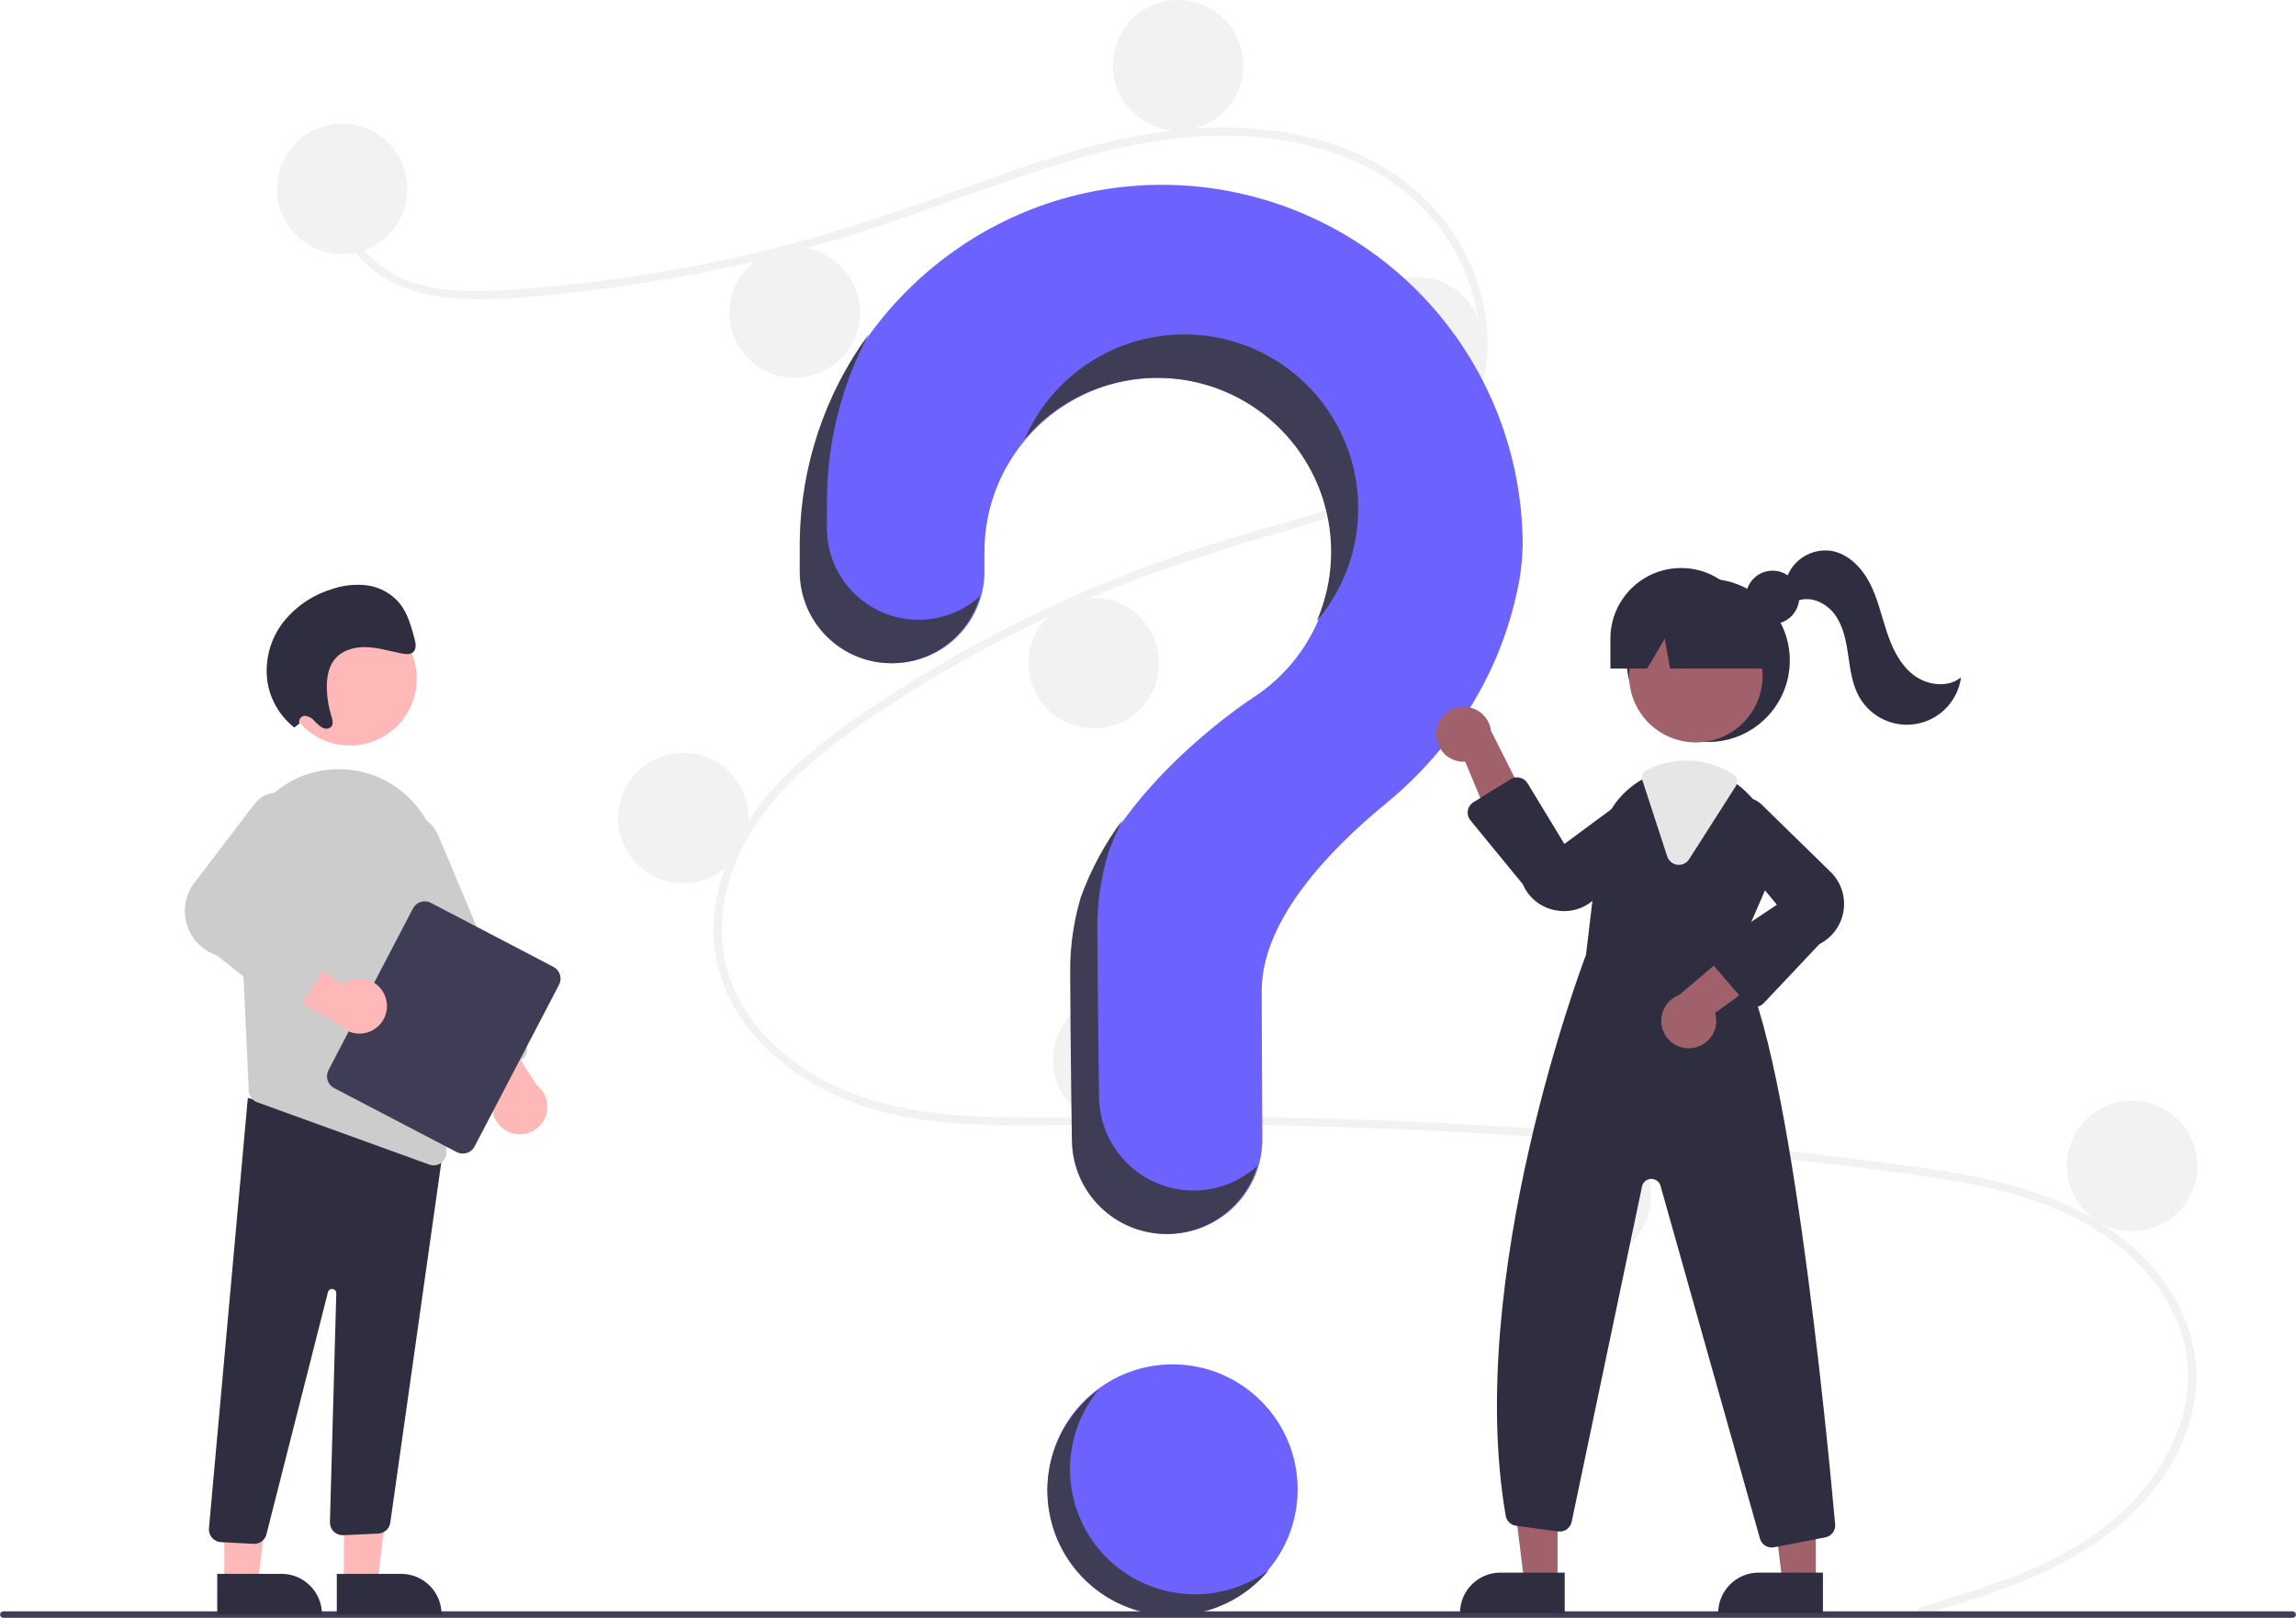
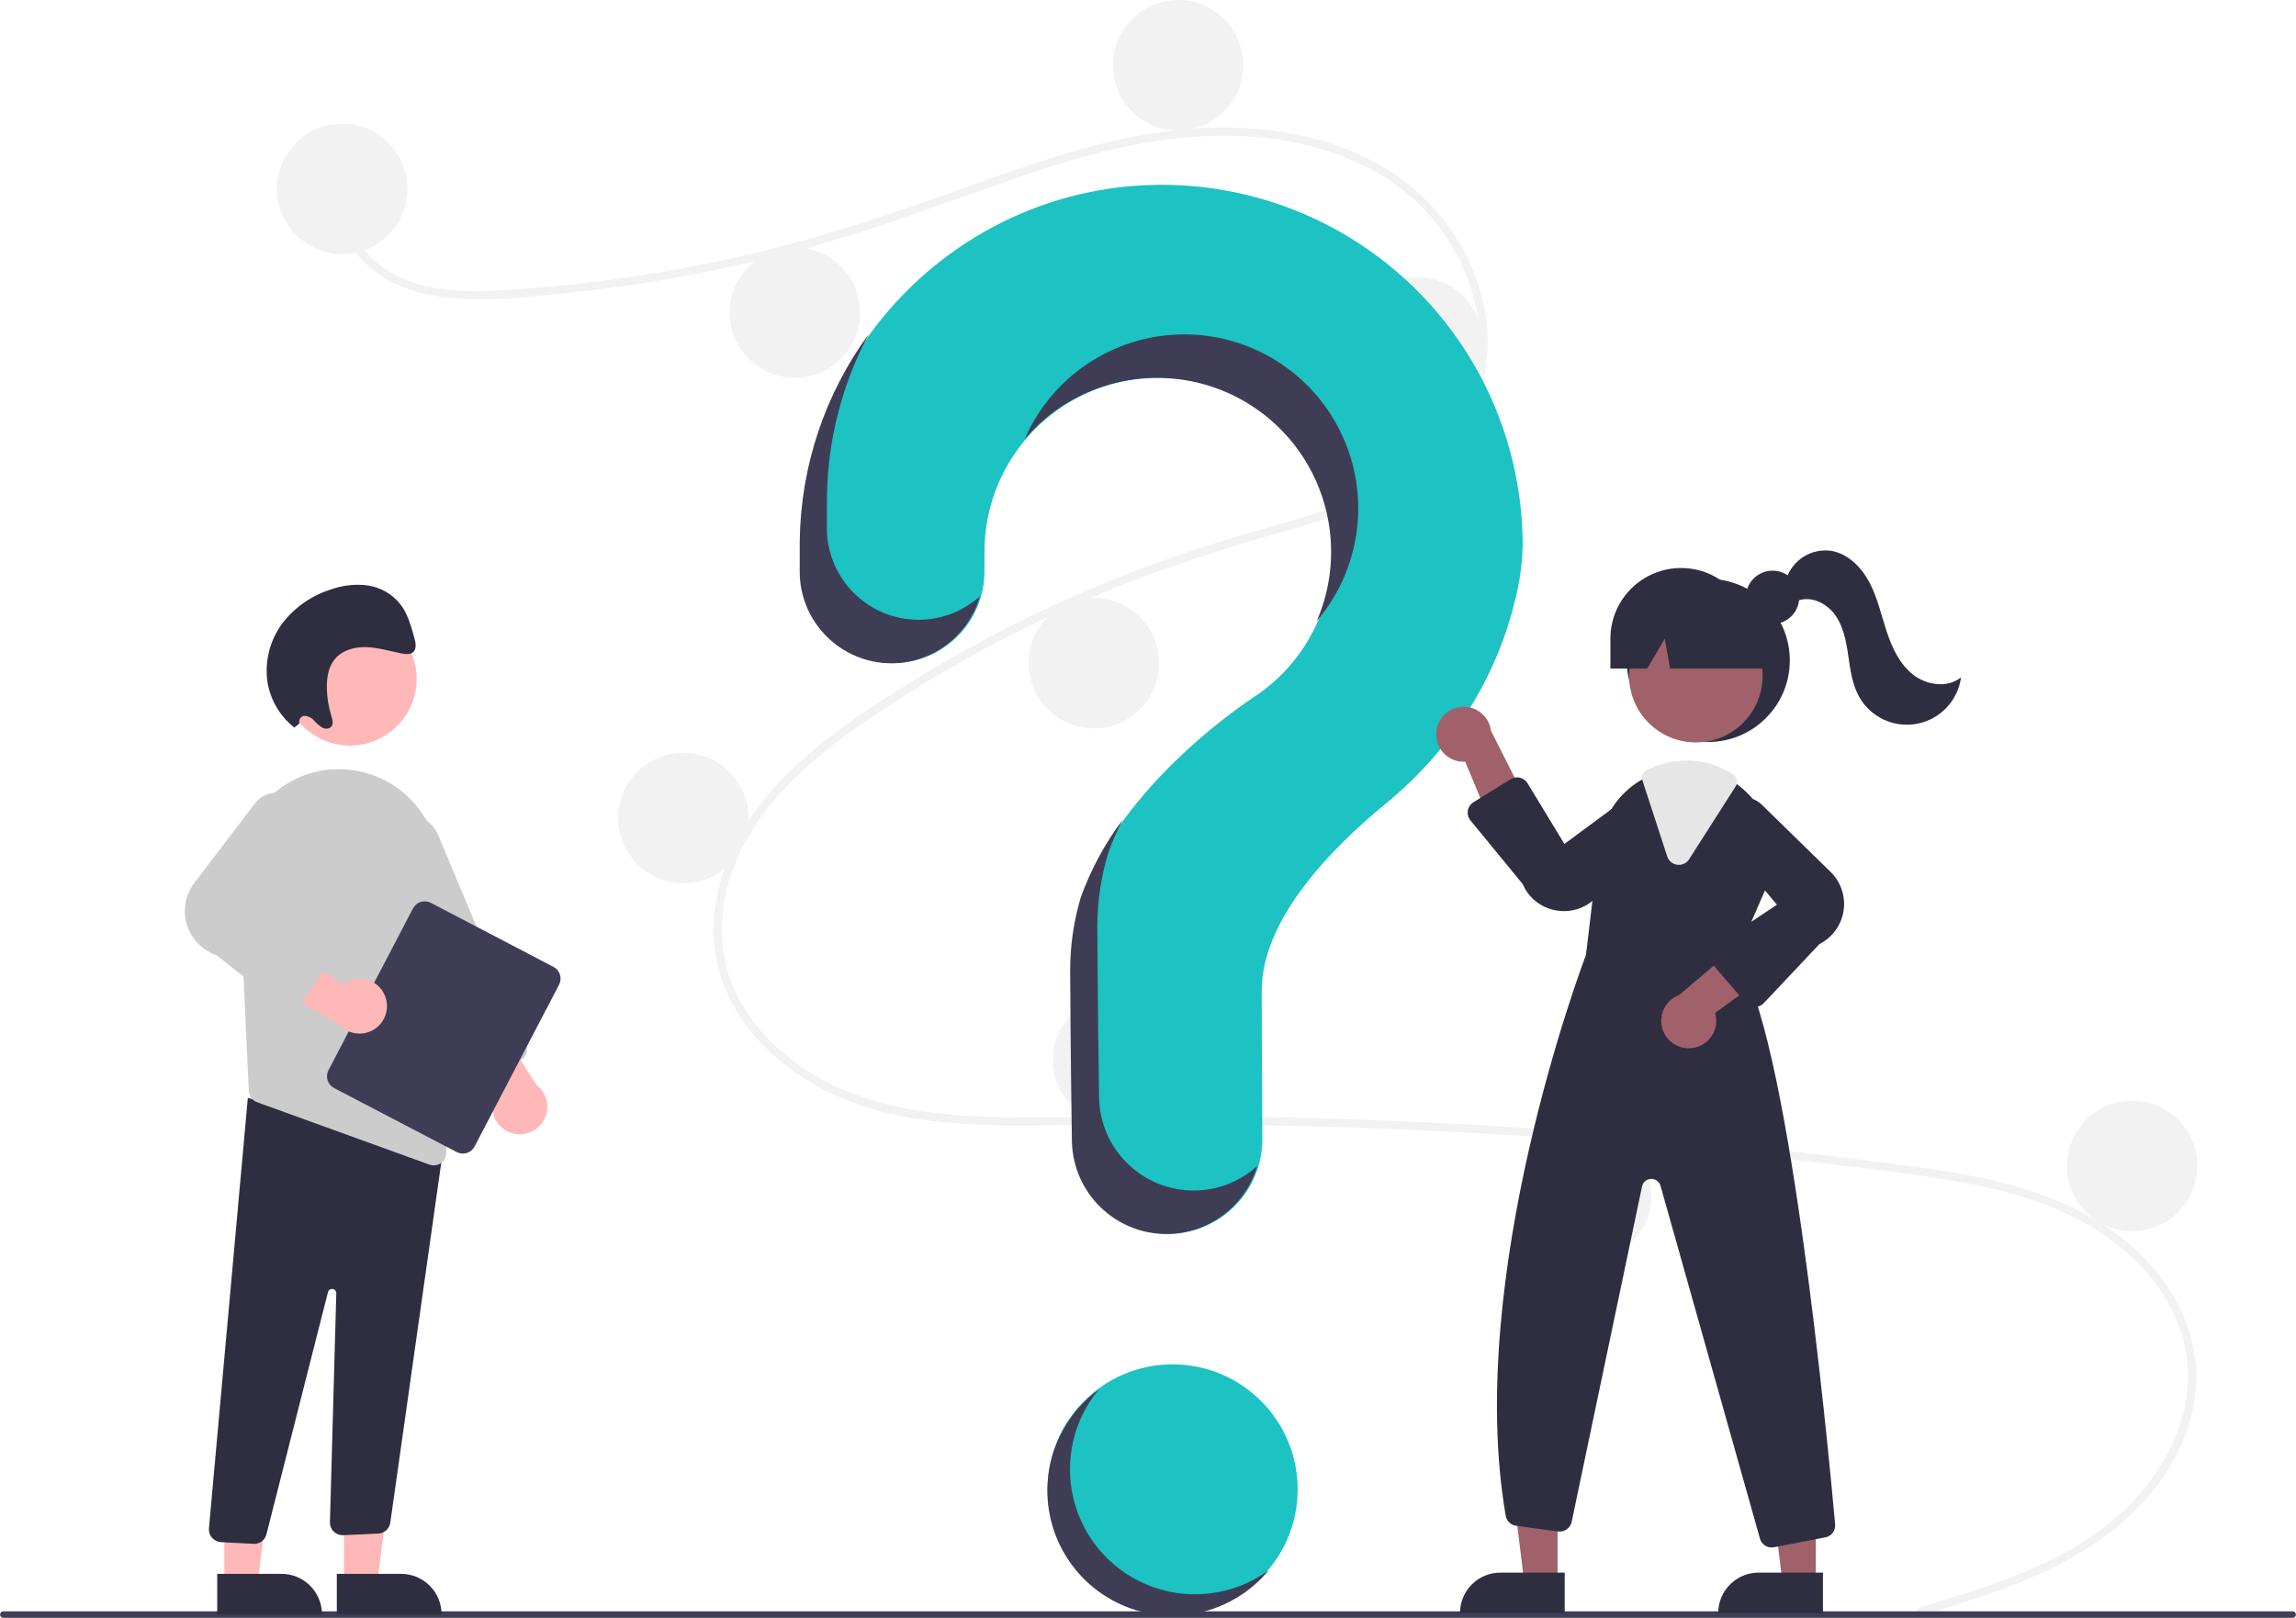
- <svg xmlns="http://www.w3.org/2000/svg" id="ef672dd0-2e16-4c9d-8107-606b55e40777" data-name="Layer 1" width="844.675" height="595.262" viewBox="0 0 844.675 595.262">
-   <circle cx="431.393" cy="548" r="46" fill="#6c63ff" />
+ <svg xmlns="http://www.w3.org/2000/svg" data-name="Layer 1" width="844.675" height="595.262" viewBox="0 0 844.675 595.262">
+   <circle cx="431.393" cy="548" r="46" fill="#1dc2c2" />
  <path d="M883.862,743.785c25.735-7.729,53.094-15.788,73.503-34.161,18.238-16.418,30.55-41.489,22.995-66.112-7.54-24.572-30.124-40.956-53.442-49.105-13.225-4.622-27.061-7.186-40.891-9.2-15.035-2.19-30.136-3.984-45.23-5.71q-91.677-10.486-184.044-12.811c-30.385-.765-60.764-.747-91.152-.306-27.139.394-55.722.384-80.899-11.151-19.578-8.97-37.348-25.289-42.803-46.734-6.297-24.755,5.318-49.964,21.98-67.892,8.783-9.45,19.047-17.404,29.636-24.717,11.487-7.934,23.375-15.306,35.521-22.188a494.634,494.634,0,0,1,74.767-34.468c12.746-4.634,25.68-8.633,38.728-12.321,11.017-3.115,22.068-6.234,32.716-10.477,20.583-8.204,40.161-22.1,45.395-44.881,4.96-21.591-3.403-45.031-18.065-61.071-16.963-18.557-42.539-26.692-67.06-28.008-27.528-1.478-54.422,5.412-80.297,14.156-27.597,9.326-54.599,20.049-82.778,27.603a556.958,556.958,0,0,1-85.196,15.837c-14.082,1.5-28.59,3.193-42.756,2.045-11.872-.962-23.684-4.454-32.434-12.88-7.503-7.225-11.972-17.154-10.435-27.632.279-1.903,3.17-1.094,2.893.798-1.87,12.755,6.8,24.509,17.484,30.529,12.348,6.958,27.374,6.968,41.122,6.172a537.825,537.825,0,0,0,88.515-12.796c28.593-6.531,56.164-15.866,83.704-25.839,26.156-9.472,52.897-18.716,80.84-20.767,24.246-1.78,49.752,1.752,70.874,14.423,18.564,11.136,32.215,29.707,36.565,51.018,4.25,20.825-1.636,41.785-17.4,56.317-16.321,15.046-38.701,21.479-59.557,27.404-26.452,7.514-52.337,16.298-77.392,27.703a485.824,485.824,0,0,0-72.8,40.928c-22.246,15.202-44.201,34.331-51.237,61.451-3.277,12.633-2.672,26.032,2.812,37.965,4.876,10.61,12.907,19.535,22.262,26.419,22.321,16.424,50.453,19.797,77.414,20.132,30.281.377,60.564-.645,90.855-.148q92.599,1.52,184.819,11.273,23.108,2.446,46.158,5.407c13.822,1.776,27.69,3.541,41.278,6.695,24.162,5.608,47.674,16.392,62.692,36.878a61.319,61.319,0,0,1,11.947,30.446c1.051,11.524-1.77,23.069-6.98,33.321-11.532,22.69-33.134,37.123-56.073,46.605-12.287,5.079-25.032,8.926-37.752,12.746-1.853.557-2.645-2.338-.798-2.893Z" transform="translate(-177.6623 -152.3692)" fill="#f2f2f2" />
  <circle cx="125.893" cy="69.5" r="24" fill="#f2f2f2" />
  <circle cx="292.393" cy="115" r="24" fill="#f2f2f2" />
  <circle cx="433.393" cy="24" r="24" fill="#f2f2f2" />
  <circle cx="521.393" cy="126" r="24" fill="#f2f2f2" />
  <circle cx="402.393" cy="244" r="24" fill="#f2f2f2" />
  <circle cx="251.393" cy="301" r="24" fill="#f2f2f2" />
  <circle cx="411.393" cy="390" r="24" fill="#f2f2f2" />
  <circle cx="583.393" cy="440" r="24" fill="#f2f2f2" />
  <circle cx="784.393" cy="429" r="24" fill="#f2f2f2" />
-   <path d="M604.128,220.373c-71.892.508-130.756,58.93-131.777,130.816-.009.664-.014,5.33-.013,11.434a33.748,33.748,0,0,0,33.744,33.746h0a33.769,33.769,0,0,0,33.761-33.798c-.003-4.152-.006-7.026-.006-7.202a64,64,0,1,1,98.52,53.879l.012.014s-48.028,30.92-62.671,73.335l.012.003a94.004,94.004,0,0,0-3.874,26.768c0,3.725.219,36.321.643,62.778a34.786,34.786,0,0,0,34.79,34.222h0a34.796,34.796,0,0,0,34.794-35.011c-.147-24.229-.227-52.442-.227-54.489,0-26.045,25.125-51.995,45.764-68.917,23.766-19.487,40.868-46.043,47.737-75.999a86.762,86.762,0,0,0,2.499-18.834A132.75,132.75,0,0,0,604.128,220.373Z" transform="translate(-177.6623 -152.3692)" fill="#6c63ff" />
+   <path d="M604.128,220.373c-71.892.508-130.756,58.93-131.777,130.816-.009.664-.014,5.33-.013,11.434a33.748,33.748,0,0,0,33.744,33.746h0a33.769,33.769,0,0,0,33.761-33.798c-.003-4.152-.006-7.026-.006-7.202a64,64,0,1,1,98.52,53.879l.012.014s-48.028,30.92-62.671,73.335l.012.003a94.004,94.004,0,0,0-3.874,26.768c0,3.725.219,36.321.643,62.778a34.786,34.786,0,0,0,34.79,34.222h0a34.796,34.796,0,0,0,34.794-35.011c-.147-24.229-.227-52.442-.227-54.489,0-26.045,25.125-51.995,45.764-68.917,23.766-19.487,40.868-46.043,47.737-75.999a86.762,86.762,0,0,0,2.499-18.834A132.75,132.75,0,0,0,604.128,220.373Z" transform="translate(-177.6623 -152.3692)" fill="#1dc2c2" />
  <path d="M1021.147,747.631H178.853a1.191,1.191,0,0,1,0-2.381h842.294a1.191,1.191,0,0,1,0,2.381Z" transform="translate(-177.6623 -152.3692)" fill="#3f3d56" />
  <circle cx="628.449" cy="242.996" r="30" fill="#2f2e41" />
  <polygon points="573.012 582.129 560.753 582.129 554.92 534.841 573.015 534.841 573.012 582.129" fill="#a0616a" />
  <path d="M551.996,578.626h23.644a0,0,0,0,1,0,0v14.887a0,0,0,0,1,0,0H537.109a0,0,0,0,1,0,0v0A14.887,14.887,0,0,1,551.996,578.626Z" fill="#2f2e41" />
  <polygon points="668.012 582.129 655.753 582.129 649.92 534.841 668.015 534.841 668.012 582.129" fill="#a0616a" />
  <path d="M646.996,578.626h23.644a0,0,0,0,1,0,0v14.887a0,0,0,0,1,0,0H632.109a0,0,0,0,1,0,0v0A14.887,14.887,0,0,1,646.996,578.626Z" fill="#2f2e41" />
  <circle cx="623.89" cy="248.61" r="24.561" fill="#a0616a" />
  <path d="M816.191,504.775l10.99-25.25a31.383,31.383,0,0,0-6.95-35.6,31.873,31.873,0,0,0-3.07-2.67,30.935,30.935,0,0,0-18.99-6.57,32.179,32.179,0,0,0-13.4,2.98c-.36.16-.71.33-1.07.5-.69.33-1.37.69-2.03,1.06a31.678,31.678,0,0,0-15.7,23.88l-4.85,40.64c-1.22,3.19-44.74,118.39-29.52,206.34a4.467,4.467,0,0,0,3.82,3.67l15.43,2.1a4.497,4.497,0,0,0,5.01-3.53l25.89-123.41a3.503,3.503,0,0,1,6.8-.23l36.58,129.78a4.471,4.471,0,0,0,4.31,3.28,5.122,5.122,0,0,0,.87-.08l18.85-3.63a4.471,4.471,0,0,0,3.63-4.81C850.021,682.335,835.301,527.605,816.191,504.775Z" transform="translate(-177.6623 -152.3692)" fill="#2f2e41" />
  <path d="M706.102,421.419A10.056,10.056,0,0,0,716.696,432.623l13.729,32.992,10.385-15.394-14.629-28.97a10.11,10.11,0,0,0-20.079.169Z" transform="translate(-177.6623 -152.3692)" fill="#a0616a" />
  <path d="M800.19,537.996a10.056,10.056,0,0,0,8.427-12.913l28.885-21.038-17.39-6.512-24.764,20.977a10.11,10.11,0,0,0,4.842,19.487Z" transform="translate(-177.6623 -152.3692)" fill="#a0616a" />
  <path d="M753.102,487.61a17.057,17.057,0,0,1-3.298-.325,16.305,16.305,0,0,1-11.948-9.616l-19.234-23.453a4.501,4.501,0,0,1,1.111-6.681l13.684-8.471a4.5,4.5,0,0,1,6.215,1.49l13.556,22.334L779.15,443.702A9.721,9.721,0,0,1,790.46,459.264l-25.912,23.637A16.253,16.253,0,0,1,753.102,487.61Z" transform="translate(-177.6623 -152.3692)" fill="#2f2e41" />
  <path d="M823.252,522.883c-.035,0-.071,0-.106-.001a4.508,4.508,0,0,1-3.311-1.57l-12.166-14.193a4.5,4.5,0,0,1,.92-6.673l22.781-15.188-20.638-24.812a9.721,9.721,0,0,1,14.887-12.183l25.084,24.513a16.525,16.525,0,0,1-3.675,26.94l-20.501,21.754A4.507,4.507,0,0,1,823.252,522.883Z" transform="translate(-177.6623 -152.3692)" fill="#2f2e41" />
  <path d="M795.307,470.584a4.632,4.632,0,0,1-.584-.037,4.461,4.461,0,0,1-3.71-3.069l-9.142-28.029a3.083,3.083,0,0,1,1.594-3.725l.297-.14c.269-.128.535-.254.807-.375a32.574,32.574,0,0,1,13.603-3.023,31.327,31.327,0,0,1,17.161,5.157,3.13,3.13,0,0,1,.901,4.294L799.084,468.504A4.455,4.455,0,0,1,795.307,470.584Z" transform="translate(-177.6623 -152.3692)" fill="#e6e6e6" />
  <circle cx="652.101" cy="219.786" r="9.817" fill="#2f2e41" />
  <path d="M796.111,361.365h0a26,26,0,0,0-26,26v11h13.529l6.471-11,1.941,11h41.059l-11-11A26,26,0,0,0,796.111,361.365Z" transform="translate(-177.6623 -152.3692)" fill="#2f2e41" />
  <path d="M834.809,365.431a15.15,15.15,0,0,1,16.481-10.396c6.256,1.046,11.202,6.075,14.149,11.691s4.308,11.903,6.289,17.928,4.791,12.084,9.793,15.984,12.677,4.958,17.59.946a20.118,20.118,0,0,1-37.477,7.181c-2.592-4.612-3.261-10.017-4.03-15.251s-1.767-10.65-4.862-14.94-8.888-7.093-13.804-5.139Z" transform="translate(-177.6623 -152.3692)" fill="#2f2e41" />
  <path d="M515.609,380.408h0a33.748,33.748,0,0,1-33.744-33.746c-0-6.104.004-10.771.013-11.434a131.507,131.507,0,0,1,15.359-59.909,131.803,131.803,0,0,0-25.359,75.909c-.009.664-.014,5.33-.013,11.434a33.748,33.748,0,0,0,33.744,33.746h0A33.773,33.773,0,0,0,538.097,371.817,33.622,33.622,0,0,1,515.609,380.408Z" transform="translate(-177.6623 -152.3692)" fill="#3f3d56" />
  <path d="M606.415,291.478a64.004,64.004,0,0,1,55.659,89.413,63.997,63.997,0,1,0-107.426-66.985A63.871,63.871,0,0,1,606.415,291.478Z" transform="translate(-177.6623 -152.3692)" fill="#3f3d56" />
  <path d="M616.797,590.408h0a34.787,34.787,0,0,1-34.79-34.222c-.423-26.456-.643-59.052-.643-62.778a94.004,94.004,0,0,1,3.874-26.768l-.012-.003a95.069,95.069,0,0,1,5.494-12.701,110.047,110.047,0,0,0-15.494,28.701l.012.003a94.004,94.004,0,0,0-3.874,26.768c0,3.725.219,36.321.643,62.778a34.787,34.787,0,0,0,34.79,34.222h0a34.803,34.803,0,0,0,33.402-25.048A34.66,34.66,0,0,1,616.797,590.408Z" transform="translate(-177.6623 -152.3692)" fill="#3f3d56" />
  <polygon points="126.541 582.585 138.8 582.584 144.633 535.296 126.538 535.297 126.541 582.585" fill="#ffb8b8" />
  <path d="M301.576,731.451H340.107a0,0,0,0,1,0,0v14.887a0,0,0,0,1,0,0H316.463A14.887,14.887,0,0,1,301.576,731.451v0A0,0,0,0,1,301.576,731.451Z" transform="translate(464.0541 1325.404) rotate(179.9974)" fill="#2f2e41" />
  <polygon points="82.541 582.585 94.8 582.584 100.633 535.296 82.538 535.297 82.541 582.585" fill="#ffb8b8" />
  <path d="M257.576,731.451H296.107a0,0,0,0,1,0,0v14.887a0,0,0,0,1,0,0H272.463A14.887,14.887,0,0,1,257.576,731.451v0A0,0,0,0,1,257.576,731.451Z" transform="translate(376.0541 1325.406) rotate(179.9974)" fill="#2f2e41" />
  <path d="M270.917,720.411l-11.975-.63a4.673,4.673,0,0,1-4.419-4.967l14.313-158.466,65.911,17.786,6.35-1.732L321.239,712.686a4.696,4.696,0,0,1-4.358,3.945l-12.909.601a4.674,4.674,0,0,1-4.931-4.796l2.339-84.196a1.558,1.558,0,0,0-3.083-.36L275.739,716.692a4.646,4.646,0,0,1-4.569,3.725C271.086,720.418,271.002,720.416,270.917,720.411Z" transform="translate(-177.6623 -152.3692)" fill="#2f2e41" />
  <circle cx="128.742" cy="249.759" r="24.561" fill="#ffb8b8" />
  <path d="M265.512,474.287l2.701,58.267.976,21.199a4.642,4.642,0,0,0,3.074,4.175l63.336,22.943a4.477,4.477,0,0,0,1.6.28,4.644,4.644,0,0,0,4.664-4.788L339.266,471.597A36.93,36.93,0,0,0,308.522,435.92c-.613-.093-1.236-.187-1.859-.27a36.249,36.249,0,0,0-29.165,9.441,37.236,37.236,0,0,0-11.986,29.196Z" transform="translate(-177.6623 -152.3692)" fill="#ccc" />
  <path d="M365.855,569.245a10.064,10.064,0,0,1-5.369-15.227l-21.478-28.56,18.534-1.147,17.554,27.297a10.111,10.111,0,0,1-9.242,17.637Z" transform="translate(-177.6623 -152.3692)" fill="#ffb8b8" />
  <path d="M350.753,548.85a4.644,4.644,0,0,1-2.541-2.518L315.854,469.237a12.463,12.463,0,1,1,22.984-9.647l32.358,77.095a4.679,4.679,0,0,1-2.5,6.118l-14.365,6.029a4.642,4.642,0,0,1-3.577.017Z" transform="translate(-177.6623 -152.3692)" fill="#ccc" />
  <path d="M298.508,546.131,329.587,486.622a4.878,4.878,0,0,1,6.575-2.063l45.112,23.56a4.878,4.878,0,0,1,2.063,6.575l-31.079,59.509a4.878,4.878,0,0,1-6.575,2.063L300.571,552.706A4.878,4.878,0,0,1,298.508,546.131Z" transform="translate(-177.6623 -152.3692)" fill="#3f3d56" />
  <path d="M319.351,518.943a10.064,10.064,0,0,0-15.517-4.46l-29.778-19.754-.051,18.57L302.29,529.21a10.111,10.111,0,0,0,17.06-10.267Z" transform="translate(-177.6623 -152.3692)" fill="#ffb8b8" />
  <path d="M281.701,523.119l-24.337-19.278a17.163,17.163,0,0,1-7.823-27.135l22.097-28.96a10.096,10.096,0,0,1,17.13,10.284l-17.484,28.6,25.694,12.187a4.674,4.674,0,0,1,1.948,6.72l-10.372,16.414a4.682,4.682,0,0,1-3.167,2.111c-.026.004-.051.008-.077.012A4.696,4.696,0,0,1,281.701,523.119Z" transform="translate(-177.6623 -152.3692)" fill="#ccc" />
  <path d="M287.845,418.574a2.135,2.135,0,0,1,1.856-2.819,4.93,4.93,0,0,1,3.476,1.715,13.833,13.833,0,0,0,3.071,2.637c1.188.599,2.8.514,3.477-.628.636-1.072.2-2.508-.185-3.753a36.907,36.907,0,0,1-1.63-9.77c-.111-3.7.411-7.562,2.46-10.448,2.644-3.725,7.371-5.139,11.845-5.036s8.875,1.484,13.307,2.357c1.53.301,3.328.456,4.352-.73,1.088-1.261.688-3.301.226-5.004-1.201-4.417-2.475-8.985-5.265-12.552a18.898,18.898,0,0,0-12.061-6.79,28.938,28.938,0,0,0-13.462,1.528,36.096,36.096,0,0,0-17.683,12.319,29.236,29.236,0,0,0-5.578,21.6,26.667,26.667,0,0,0,9.886,16.855Z" transform="translate(-177.6623 -152.3692)" fill="#2f2e41" />
  <path d="M598.92,735.149a45.994,45.994,0,0,1-17.07-71.489,45.997,45.997,0,1,0,62.569,66.464A45.969,45.969,0,0,1,598.92,735.149Z" transform="translate(-177.6623 -152.3692)" fill="#3f3d56" />
</svg>
